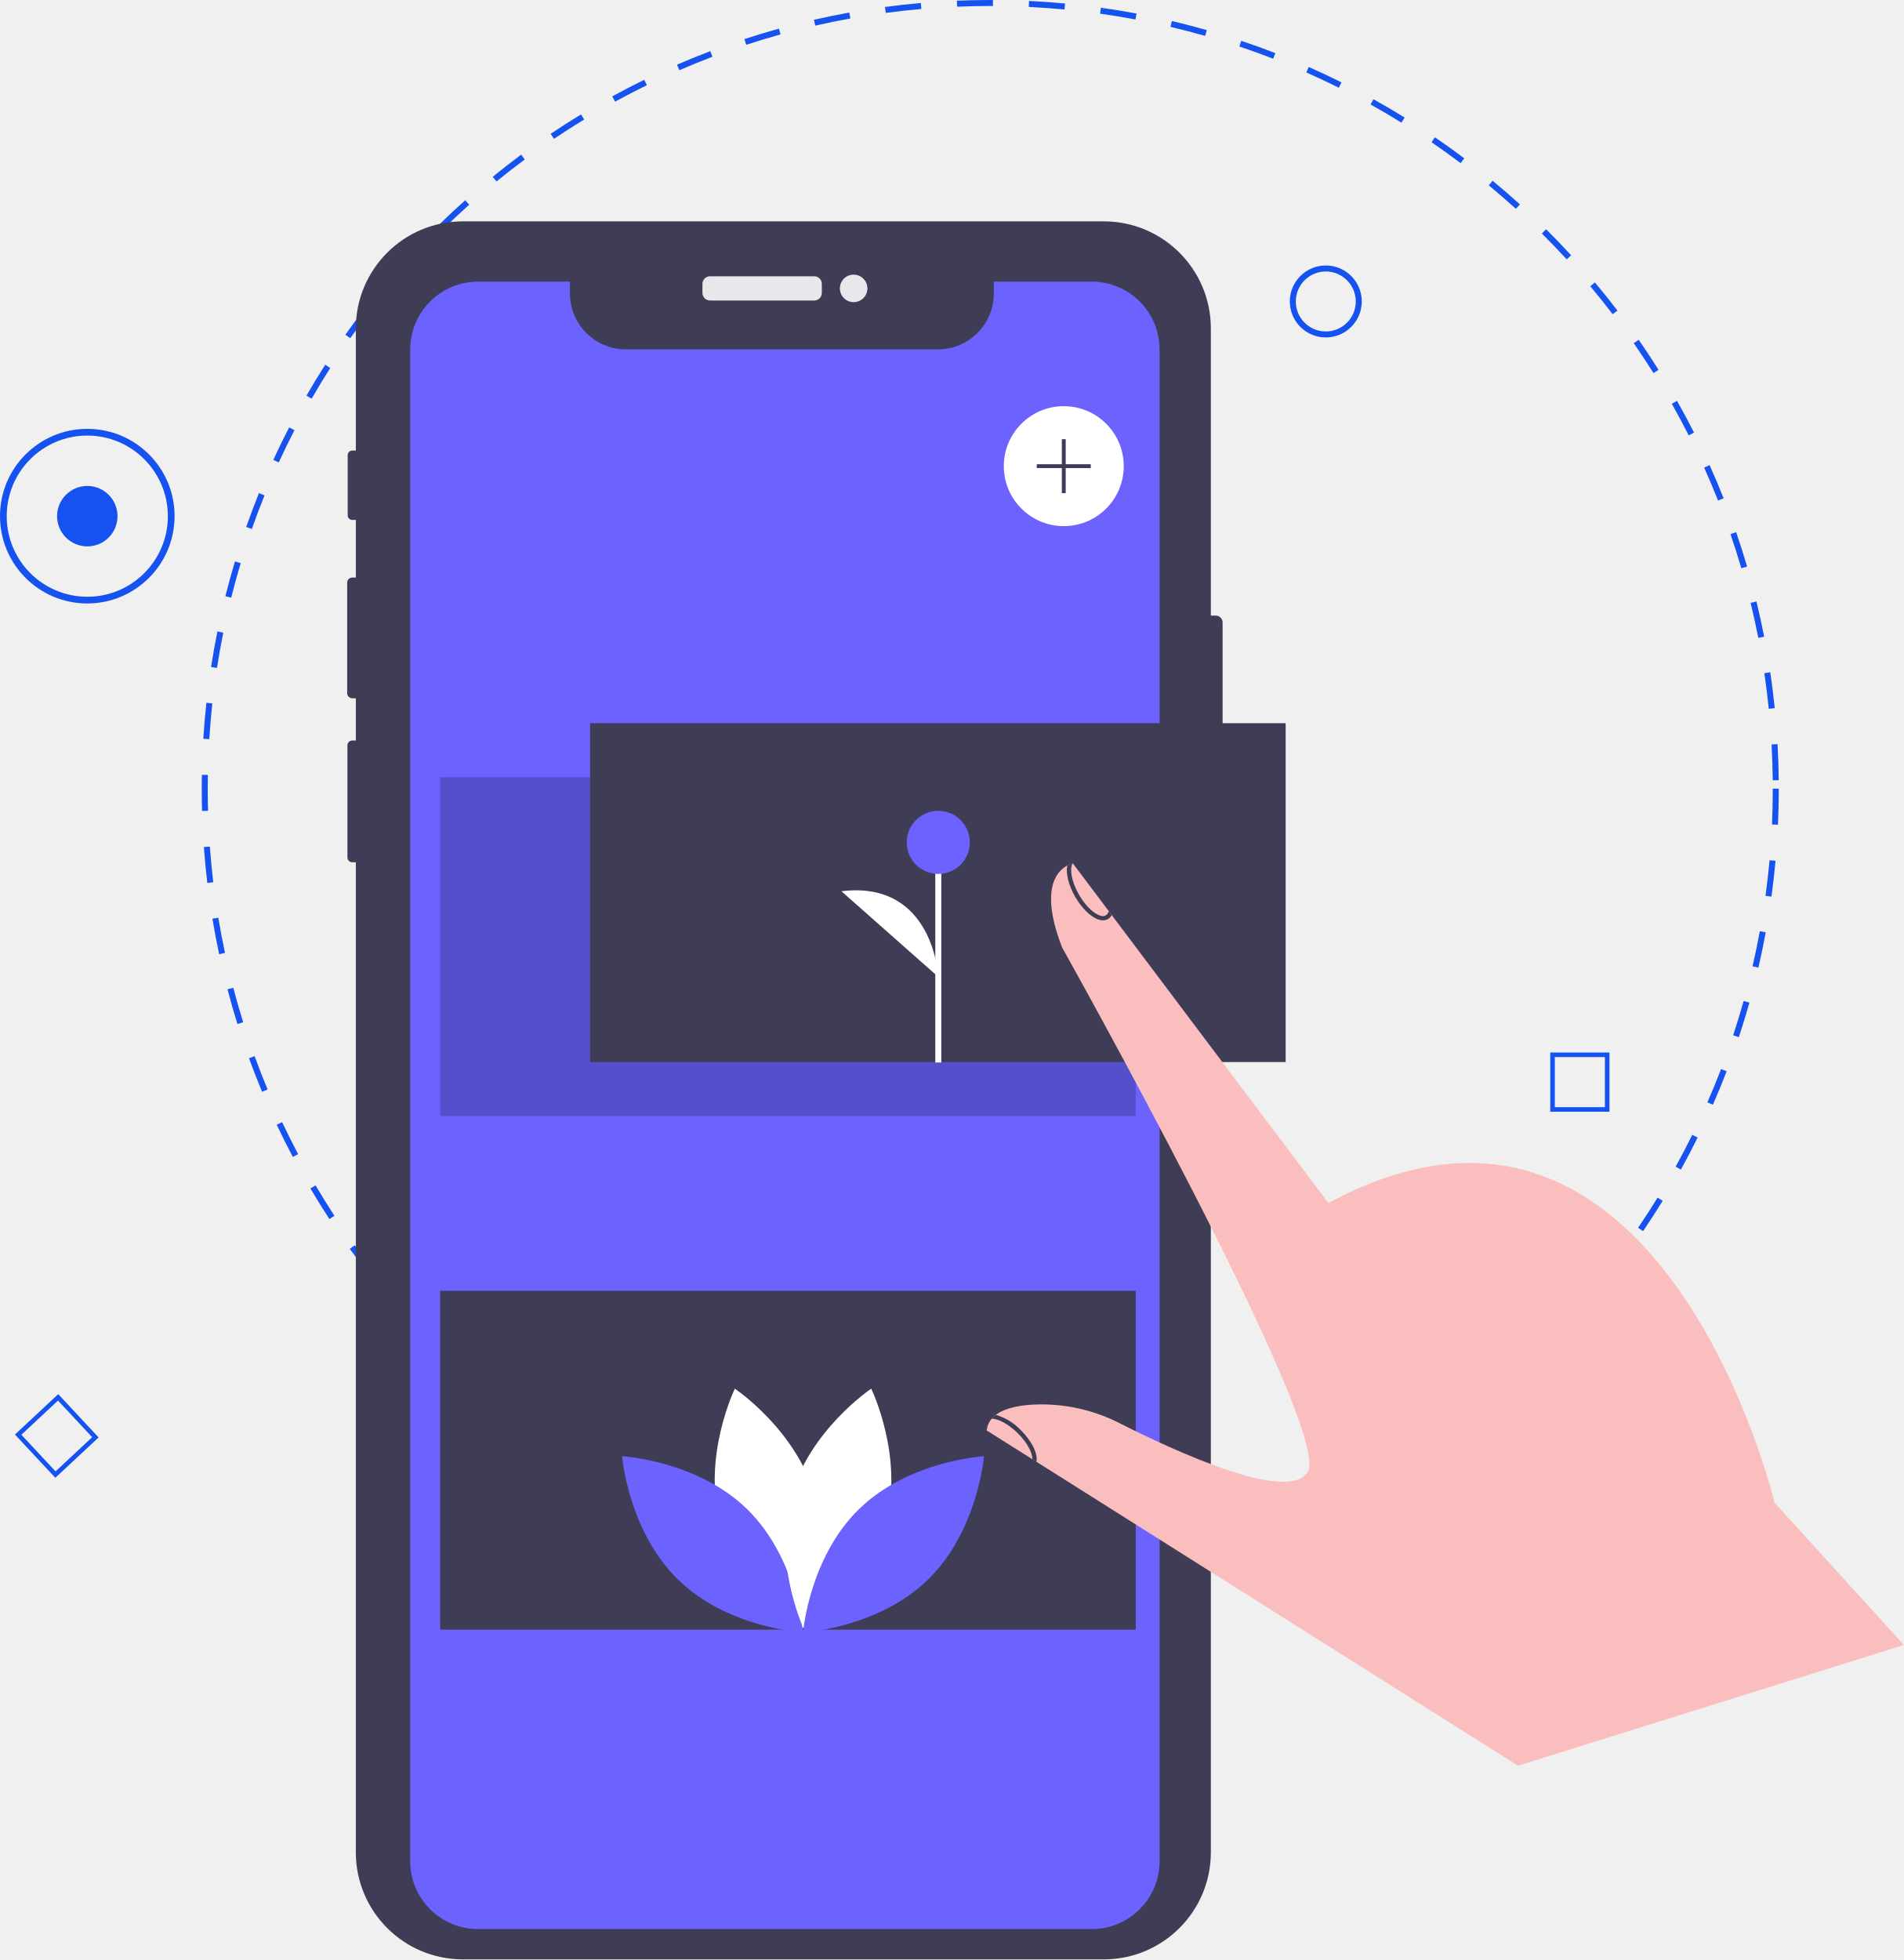
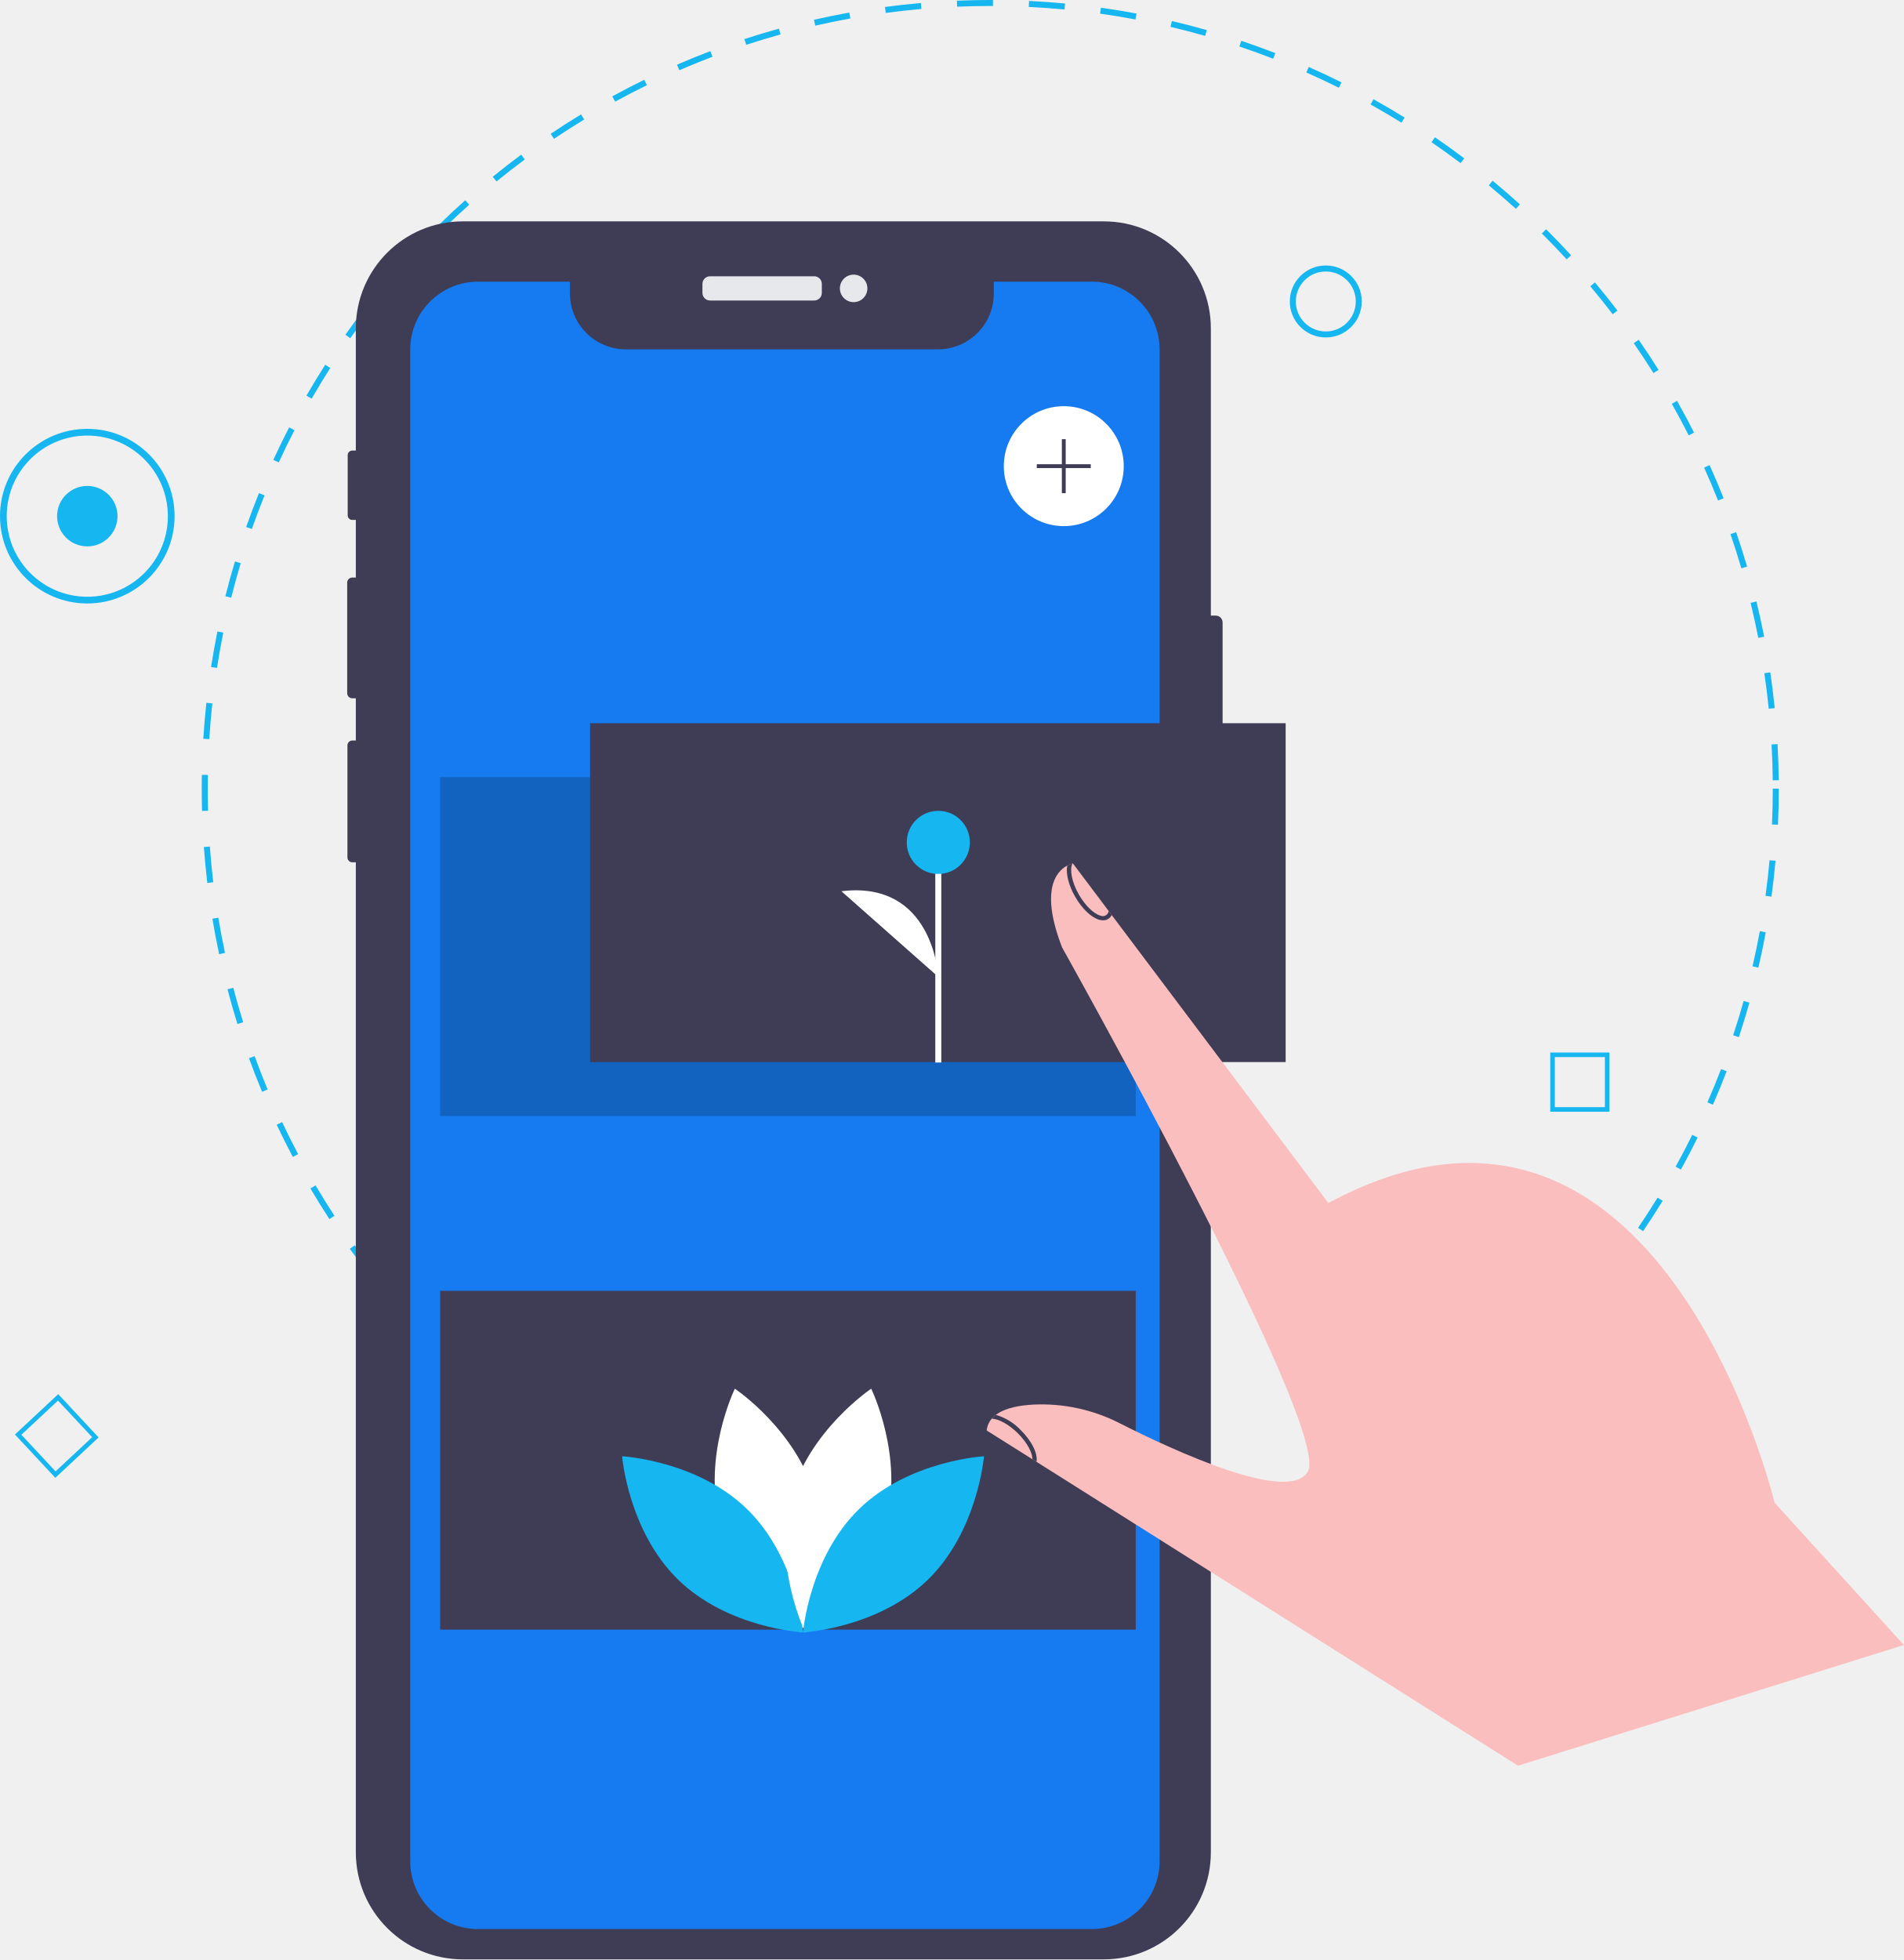
- <svg xmlns="http://www.w3.org/2000/svg" id="ad97e2e6-c06f-4161-a008-15821dcd6927" data-name="Layer 1" width="600" height="617.575" viewBox="0 0 600 617.575" version="1.1">
-   <defs id="defs91" />
+ <svg xmlns="http://www.w3.org/2000/svg" xmlns:xlink="http://www.w3.org/1999/xlink" id="ad97e2e6-c06f-4161-a008-15821dcd6927" data-name="Layer 1" width="600" height="617.575" viewBox="0 0 600 617.575" version="1.1">
+   <defs id="defs91">
+     <linearGradient id="bb74ba87-0e24-4c9d-a373-e17481b146a7" x1="345.7" y1="823.95" x2="345.7" y2="606.19" gradientTransform="translate(636.4)" gradientUnits="userSpaceOnUse">
+       <stop offset="0" stop-color="gray" stop-opacity="0.25" id="stop2" />
+       <stop offset="0.54" stop-color="gray" stop-opacity="0.12" id="stop4" />
+       <stop offset="1" stop-color="gray" stop-opacity="0.1" id="stop6" />
+     </linearGradient>
+     <linearGradient id="9ace95f1-7a40-47d7-848c-20f8f7c52f52" x1="-254.27" y1="469.69" x2="-254.27" y2="232.12" gradientTransform="matrix(0.7918985,-0.03042168,0.03042168,0.7918985,808.6358,-0.19812)" xlink:href="#bb74ba87-0e24-4c9d-a373-e17481b146a7" />
+   </defs>
  <g id="g896" transform="matrix(1.169752,0,0,1.169752,-116.9751,32.28679)" style="stroke-width:0.855">
-     <path id="path4" d="m 366.788,397.274 c -2.241,0 -4.505,-0.035 -6.727,-0.105 l 0.051,-1.614 c 3.191,0.099 6.447,0.127 9.653,0.083 l 0.022,1.615 q -1.497,0.02 -2.998,0.021 z m 12.718,-0.375 -0.095,-1.612 c 3.195,-0.189 6.432,-0.454 9.62,-0.787 l 0.169,1.606 c -3.212,0.337 -6.473,0.604 -9.694,0.794 z m -29.156,-0.252 c -3.222,-0.247 -6.479,-0.57 -9.679,-0.963 l 0.197,-1.603 c 3.176,0.389 6.407,0.711 9.605,0.955 z m 48.496,-1.776 -0.242,-1.597 c 3.175,-0.482 6.374,-1.041 9.507,-1.664 l 0.315,1.584 c -3.157,0.627 -6.38,1.191 -9.579,1.676 z m -67.798,-0.591 c -3.183,-0.54 -6.396,-1.16 -9.55,-1.844 l 0.343,-1.579 c 3.13,0.68 6.318,1.295 9.477,1.83 z m 86.872,-3.2 -0.388,-1.568 c 3.117,-0.771 6.251,-1.623 9.315,-2.531 l 0.459,1.549 c -3.088,0.916 -6.246,1.774 -9.386,2.55 z m -105.877,-0.926 c -3.123,-0.831 -6.265,-1.744 -9.34,-2.717 l 0.487,-1.54 c 3.052,0.965 6.17,1.871 9.268,2.695 z m 124.521,-4.605 -0.53,-1.526 c 3.024,-1.051 6.066,-2.188 9.042,-3.379 l 0.6,1.5 c -2.998,1.2 -6.064,2.345 -9.112,3.405 z m -143.089,-1.265 c -3.033,-1.115 -6.084,-2.318 -9.069,-3.575 l 0.627,-1.489 c 2.962,1.248 5.99,2.441 9,3.548 z m 161.125,-5.952 -0.669,-1.47 c 2.904,-1.32 5.824,-2.729 8.677,-4.187 l 0.735,1.439 c -2.875,1.47 -5.817,2.889 -8.743,4.219 z m -179.086,-1.611 c -2.915,-1.389 -5.841,-2.867 -8.696,-4.392 l 0.761,-1.425 c 2.833,1.514 5.737,2.98 8.63,4.359 z m 196.371,-7.225 -0.8,-1.403 c 2.785,-1.589 5.566,-3.26 8.263,-4.966 l 0.863,1.365 c -2.717,1.72 -5.519,3.404 -8.326,5.004 z m -213.549,-1.953 c -2.773,-1.649 -5.549,-3.389 -8.252,-5.169 l 0.889,-1.349 c 2.682,1.767 5.437,3.493 8.189,5.13 z m 229.965,-8.432 -0.924,-1.324 c 2.623,-1.832 5.24,-3.752 7.779,-5.703 l 0.984,1.281 c -2.558,1.966 -5.196,3.9 -7.839,5.746 z m -246.222,-2.275 c -2.607,-1.894 -5.212,-3.878 -7.742,-5.898 l 1.008,-1.262 c 2.511,2.004 5.096,3.973 7.683,5.852 z m 261.632,-9.568 -1.041,-1.235 c 2.445,-2.063 4.877,-4.212 7.232,-6.389 l 1.096,1.186 c -2.372,2.194 -4.824,4.36 -7.287,6.438 z m -276.838,-2.573 c -2.428,-2.127 -4.841,-4.338 -7.17,-6.575 l 1.119,-1.166 c 2.312,2.22 4.706,4.415 7.116,6.526 z m 291.113,-10.631 -1.15,-1.134 c 2.254,-2.284 4.483,-4.647 6.624,-7.024 l 1.201,1.081 c -2.158,2.396 -4.404,4.776 -6.675,7.077 z M 212.84,331.227 c -2.228,-2.343 -4.428,-4.764 -6.54,-7.197 l 1.22,-1.059 c 2.095,2.415 4.279,4.817 6.49,7.142 z m 318.166,-11.615 -1.248,-1.025 c 2.036,-2.478 4.04,-5.034 5.96,-7.6 l 1.294,0.967 c -1.933,2.586 -3.954,5.163 -6.005,7.659 z m -330.911,-3.067 c -2.001,-2.528 -3.971,-5.138 -5.856,-7.758 l 1.311,-0.943 c 1.871,2.599 3.826,5.19 5.812,7.7 z m 342.566,-12.518 -1.336,-0.907 c 1.802,-2.653 3.566,-5.383 5.244,-8.116 l 1.377,0.846 c -1.692,2.754 -3.47,5.505 -5.285,8.178 z M 188.746,300.773 c -1.76,-2.699 -3.483,-5.475 -5.121,-8.255 l 1.391,-0.82 c 1.626,2.758 3.336,5.515 5.082,8.192 z m 364.105,-13.337 -1.414,-0.781 c 1.551,-2.807 3.057,-5.689 4.48,-8.567 l 1.448,0.716 c -1.433,2.9 -2.952,5.804 -4.514,8.632 z m -373.964,-3.397 c -1.507,-2.848 -2.968,-5.769 -4.342,-8.683 l 1.461,-0.689 c 1.364,2.892 2.814,5.791 4.309,8.617 z m 382.591,-14.068 -1.48,-0.648 c 1.287,-2.94 2.523,-5.951 3.674,-8.948 l 1.508,0.579 c -1.16,3.021 -2.406,6.055 -3.703,9.018 z m -390.871,-3.486 c -1.238,-2.972 -2.424,-6.013 -3.525,-9.039 l 1.518,-0.552 c 1.092,3.003 2.269,6.02 3.497,8.97 z m 397.857,-14.714 -1.533,-0.508 c 1.008,-3.038 1.959,-6.143 2.827,-9.229 l 1.556,0.437 c -0.875,3.11 -1.834,6.24 -2.849,9.3 z m -404.494,-3.54 c -0.961,-3.079 -1.864,-6.224 -2.684,-9.349 l 1.563,-0.41 c 0.814,3.102 1.71,6.223 2.664,9.278 z m 409.759,-15.182 -1.574,-0.366 c 0.723,-3.113 1.384,-6.293 1.966,-9.449 l 1.589,0.292 c -0.585,3.181 -1.252,6.385 -1.981,9.523 z m -414.693,-3.63 c -0.674,-3.155 -1.283,-6.37 -1.812,-9.556 l 1.593,-0.265 c 0.525,3.162 1.13,6.352 1.799,9.483 z m 418.214,-15.496 -1.601,-0.219 c 0.435,-3.164 0.801,-6.39 1.091,-9.59 l 1.609,0.145 c -0.292,3.225 -0.662,6.475 -1.099,9.664 z m -421.397,-3.689 c -0.381,-3.198 -0.694,-6.455 -0.93,-9.68 l 1.612,-0.118 c 0.234,3.202 0.545,6.434 0.923,9.608 z m 423.154,-15.678 -1.614,-0.072 c 0.144,-3.201 0.217,-6.448 0.217,-9.65 h 1.615 c 10e-6,3.226 -0.073,6.498 -0.218,9.722 z m -424.573,-3.717 c -0.055,-1.981 -0.083,-4.002 -0.084,-6.005 q 0,-1.865 0.032,-3.722 l 1.615,0.028 q -0.032,1.843 -0.032,3.694 c 3.9e-4,1.989 0.028,3.995 0.083,5.961 z m 423.165,-8.259 c -0.033,-3.203 -0.14,-6.449 -0.318,-9.65 l 1.612,-0.09 c 0.179,3.225 0.287,6.496 0.321,9.722 z m -421.217,-11.085 -1.612,-0.101 c 0.202,-3.228 0.48,-6.488 0.827,-9.69 l 1.606,0.174 c -0.344,3.178 -0.62,6.413 -0.82,9.617 z m 420.144,-8.186 c -0.323,-3.185 -0.724,-6.407 -1.193,-9.578 l 1.598,-0.236 c 0.472,3.195 0.876,6.442 1.202,9.651 z m -418.066,-11 -1.597,-0.247 c 0.495,-3.196 1.07,-6.417 1.709,-9.575 l 1.583,0.32 c -0.634,3.134 -1.205,6.331 -1.696,9.502 z m 415.242,-8.09 c -0.616,-3.151 -1.311,-6.324 -2.067,-9.428 l 1.57,-0.382 c 0.761,3.128 1.462,6.325 2.082,9.5 z m -411.416,-10.825 -1.567,-0.393 c 0.784,-3.129 1.653,-6.284 2.583,-9.377 l 1.547,0.465 c -0.922,3.07 -1.784,6.201 -2.562,9.306 z m 406.85,-7.927 c -0.901,-3.076 -1.885,-6.17 -2.926,-9.198 l 1.527,-0.525 c 1.049,3.051 2.041,6.169 2.949,9.269 z M 167.847,114.888 l -1.524,-0.536 c 1.074,-3.054 2.233,-6.122 3.445,-9.12 l 1.498,0.606 c -1.203,2.975 -2.354,6.02 -3.419,9.05 z m 395.016,-7.669 c -1.179,-2.973 -2.441,-5.957 -3.752,-8.869 l 1.474,-0.663 c 1.321,2.934 2.593,5.941 3.78,8.937 z M 175.097,96.958 173.629,96.284 c 1.349,-2.938 2.785,-5.885 4.268,-8.758 l 1.436,0.741 c -1.472,2.851 -2.897,5.775 -4.236,8.692 z m 379.859,-7.299 c -1.446,-2.852 -2.978,-5.71 -4.553,-8.493 l 1.406,-0.796 c 1.588,2.805 3.131,5.685 4.588,8.559 z m -370.992,-9.878 -1.4,-0.806 c 1.612,-2.798 3.311,-5.599 5.052,-8.325 l 1.361,0.869 c -1.727,2.705 -3.414,5.485 -5.013,8.262 z m 361.501,-6.894 c -1.707,-2.717 -3.494,-5.425 -5.313,-8.047 l 1.327,-0.921 c 1.832,2.642 3.634,5.37 5.354,8.108 z M 194.362,63.498 193.042,62.567 c 1.862,-2.641 3.81,-5.274 5.789,-7.825 l 1.276,0.99 c -1.964,2.532 -3.897,5.145 -5.745,7.766 z m 340.114,-6.456 c -1.947,-2.55 -3.974,-5.085 -6.027,-7.534 l 1.238,-1.038 c 2.068,2.468 4.111,5.022 6.073,7.591 z m -328.277,-8.804 -1.23,-1.048 c 2.09,-2.455 4.268,-4.898 6.474,-7.262 l 1.181,1.102 c -2.189,2.346 -4.351,4.772 -6.425,7.208 z m 315.886,-5.984 c -2.17,-2.362 -4.421,-4.703 -6.69,-6.958 l 1.139,-1.146 c 2.286,2.272 4.554,4.631 6.74,7.011 z m -302.716,-8.129 -1.13,-1.155 c 2.31,-2.26 4.701,-4.494 7.104,-6.641 l 1.076,1.205 c -2.386,2.13 -4.758,4.347 -7.051,6.59 z m 289.027,-5.476 c -2.378,-2.157 -4.834,-4.284 -7.298,-6.323 l 1.03,-1.245 c 2.482,2.054 4.957,4.198 7.353,6.371 z m -274.634,-7.376 -1.02,-1.253 c 2.499,-2.035 5.081,-4.041 7.675,-5.965 l 0.962,1.298 c -2.575,1.909 -5.138,3.9 -7.618,5.92 z M 493.518,16.34 c -2.566,-1.932 -5.206,-3.828 -7.847,-5.635 l 0.912,-1.333 c 2.661,1.82 5.321,3.73 7.907,5.678 z M 249.256,9.789 248.354,8.449 c 2.674,-1.799 5.427,-3.561 8.183,-5.238 l 0.839,1.38 c -2.734,1.664 -5.466,3.412 -8.12,5.198 z M 477.573,5.435 c -2.73,-1.69 -5.534,-3.337 -8.332,-4.896 l 0.786,-1.411 c 2.821,1.571 5.646,3.231 8.397,4.933 z M 265.724,-0.228 264.948,-1.645 c 2.829,-1.548 5.73,-3.05 8.622,-4.465 l 0.71,1.451 c -2.87,1.404 -5.748,2.894 -8.556,4.431 z m 194.966,-3.743 c -2.874,-1.432 -5.819,-2.816 -8.752,-4.112 l 0.653,-1.477 c 2.956,1.306 5.923,2.701 8.82,4.144 z m -177.663,-4.721 -0.642,-1.482 c 2.956,-1.281 5.981,-2.51 8.989,-3.653 l 0.574,1.511 c -2.985,1.134 -5.986,2.353 -8.92,3.625 z m 159.976,-3.097 c -2.991,-1.16 -6.053,-2.267 -9.1,-3.289 l 0.514,-1.532 c 3.07,1.031 6.155,2.146 9.169,3.315 z m -141.956,-3.745 -0.503,-1.535 c 3.07,-1.007 6.202,-1.954 9.31,-2.816 l 0.432,1.556 c -3.084,0.855 -6.192,1.796 -9.238,2.795 z m 123.637,-2.402 c -3.081,-0.878 -6.224,-1.696 -9.34,-2.431 l 0.371,-1.572 c 3.141,0.74 6.307,1.565 9.413,2.449 z m -105.041,-2.759 -0.36,-1.575 c 3.147,-0.719 6.354,-1.374 9.529,-1.947 l 0.287,1.589 c -3.152,0.569 -6.333,1.219 -9.456,1.932 z m 86.257,-1.67 c -3.146,-0.59 -6.35,-1.116 -9.524,-1.561 l 0.224,-1.6 c 3.199,0.449 6.428,0.979 9.598,1.573 z m -67.266,-1.758 -0.214,-1.601 c 3.198,-0.427 6.45,-0.786 9.666,-1.066 l 0.14,1.609 c -3.192,0.278 -6.419,0.634 -9.593,1.058 z m 48.155,-0.927 c -3.182,-0.3 -6.421,-0.531 -9.627,-0.686 l 0.079,-1.614 c 3.23,0.157 6.494,0.389 9.7,0.691 z m -28.929,-0.751 -0.068,-1.614 c 2.969,-0.124 5.995,-0.187 8.995,-0.188 l 0.731,8.08e-4 -0.005,1.615 -0.727,-8.08e-4 c -2.977,8e-4 -5.981,0.063 -8.927,0.186 z" style="fill:#1652f0;fill-opacity:1;stroke-width:1.058" />
-     <path id="path6" d="m 457.185,63.296 a 9.693,9.693 0 1 1 9.693,-9.693 9.704,9.704 0 0 1 -9.693,9.693 z m 0,-17.77 a 8.077,8.077 0 1 0 8.077,8.077 8.086,8.086 0 0 0 -8.077,-8.077 z" style="fill:#1652f0;fill-opacity:1;stroke-width:1.058" />
+     <path id="path4" d="m 366.788,397.274 c -2.241,0 -4.505,-0.035 -6.727,-0.105 l 0.051,-1.614 c 3.191,0.099 6.447,0.127 9.653,0.083 l 0.022,1.615 q -1.497,0.02 -2.998,0.021 z m 12.718,-0.375 -0.095,-1.612 c 3.195,-0.189 6.432,-0.454 9.62,-0.787 l 0.169,1.606 c -3.212,0.337 -6.473,0.604 -9.694,0.794 z m -29.156,-0.252 c -3.222,-0.247 -6.479,-0.57 -9.679,-0.963 l 0.197,-1.603 c 3.176,0.389 6.407,0.711 9.605,0.955 z m 48.496,-1.776 -0.242,-1.597 c 3.175,-0.482 6.374,-1.041 9.507,-1.664 l 0.315,1.584 c -3.157,0.627 -6.38,1.191 -9.579,1.676 z m -67.798,-0.591 c -3.183,-0.54 -6.396,-1.16 -9.55,-1.844 l 0.343,-1.579 c 3.13,0.68 6.318,1.295 9.477,1.83 z m 86.872,-3.2 -0.388,-1.568 c 3.117,-0.771 6.251,-1.623 9.315,-2.531 l 0.459,1.549 c -3.088,0.916 -6.246,1.774 -9.386,2.55 z m -105.877,-0.926 c -3.123,-0.831 -6.265,-1.744 -9.34,-2.717 l 0.487,-1.54 c 3.052,0.965 6.17,1.871 9.268,2.695 z m 124.521,-4.605 -0.53,-1.526 c 3.024,-1.051 6.066,-2.188 9.042,-3.379 l 0.6,1.5 c -2.998,1.2 -6.064,2.345 -9.112,3.405 z m -143.089,-1.265 c -3.033,-1.115 -6.084,-2.318 -9.069,-3.575 l 0.627,-1.489 c 2.962,1.248 5.99,2.441 9,3.548 z m 161.125,-5.952 -0.669,-1.47 c 2.904,-1.32 5.824,-2.729 8.677,-4.187 l 0.735,1.439 c -2.875,1.47 -5.817,2.889 -8.743,4.219 z m -179.086,-1.611 c -2.915,-1.389 -5.841,-2.867 -8.696,-4.392 l 0.761,-1.425 c 2.833,1.514 5.737,2.98 8.63,4.359 z m 196.371,-7.225 -0.8,-1.403 c 2.785,-1.589 5.566,-3.26 8.263,-4.966 l 0.863,1.365 c -2.717,1.72 -5.519,3.404 -8.326,5.004 z m -213.549,-1.953 c -2.773,-1.649 -5.549,-3.389 -8.252,-5.169 l 0.889,-1.349 c 2.682,1.767 5.437,3.493 8.189,5.13 z m 229.965,-8.432 -0.924,-1.324 c 2.623,-1.832 5.24,-3.752 7.779,-5.703 l 0.984,1.281 c -2.558,1.966 -5.196,3.9 -7.839,5.746 z m -246.222,-2.275 c -2.607,-1.894 -5.212,-3.878 -7.742,-5.898 l 1.008,-1.262 c 2.511,2.004 5.096,3.973 7.683,5.852 z m 261.632,-9.568 -1.041,-1.235 c 2.445,-2.063 4.877,-4.212 7.232,-6.389 l 1.096,1.186 c -2.372,2.194 -4.824,4.36 -7.287,6.438 z m -276.838,-2.573 c -2.428,-2.127 -4.841,-4.338 -7.17,-6.575 l 1.119,-1.166 c 2.312,2.22 4.706,4.415 7.116,6.526 z m 291.113,-10.631 -1.15,-1.134 c 2.254,-2.284 4.483,-4.647 6.624,-7.024 l 1.201,1.081 c -2.158,2.396 -4.404,4.776 -6.675,7.077 z M 212.84,331.227 c -2.228,-2.343 -4.428,-4.764 -6.54,-7.197 l 1.22,-1.059 c 2.095,2.415 4.279,4.817 6.49,7.142 z m 318.166,-11.615 -1.248,-1.025 c 2.036,-2.478 4.04,-5.034 5.96,-7.6 l 1.294,0.967 c -1.933,2.586 -3.954,5.163 -6.005,7.659 z m -330.911,-3.067 c -2.001,-2.528 -3.971,-5.138 -5.856,-7.758 l 1.311,-0.943 c 1.871,2.599 3.826,5.19 5.812,7.7 z m 342.566,-12.518 -1.336,-0.907 c 1.802,-2.653 3.566,-5.383 5.244,-8.116 l 1.377,0.846 c -1.692,2.754 -3.47,5.505 -5.285,8.178 z M 188.746,300.773 c -1.76,-2.699 -3.483,-5.475 -5.121,-8.255 l 1.391,-0.82 c 1.626,2.758 3.336,5.515 5.082,8.192 z m 364.105,-13.337 -1.414,-0.781 c 1.551,-2.807 3.057,-5.689 4.48,-8.567 l 1.448,0.716 c -1.433,2.9 -2.952,5.804 -4.514,8.632 z m -373.964,-3.397 c -1.507,-2.848 -2.968,-5.769 -4.342,-8.683 l 1.461,-0.689 c 1.364,2.892 2.814,5.791 4.309,8.617 z m 382.591,-14.068 -1.48,-0.648 c 1.287,-2.94 2.523,-5.951 3.674,-8.948 l 1.508,0.579 c -1.16,3.021 -2.406,6.055 -3.703,9.018 z m -390.871,-3.486 c -1.238,-2.972 -2.424,-6.013 -3.525,-9.039 l 1.518,-0.552 c 1.092,3.003 2.269,6.02 3.497,8.97 z m 397.857,-14.714 -1.533,-0.508 c 1.008,-3.038 1.959,-6.143 2.827,-9.229 l 1.556,0.437 c -0.875,3.11 -1.834,6.24 -2.849,9.3 z m -404.494,-3.54 c -0.961,-3.079 -1.864,-6.224 -2.684,-9.349 l 1.563,-0.41 c 0.814,3.102 1.71,6.223 2.664,9.278 z m 409.759,-15.182 -1.574,-0.366 c 0.723,-3.113 1.384,-6.293 1.966,-9.449 l 1.589,0.292 c -0.585,3.181 -1.252,6.385 -1.981,9.523 z m -414.693,-3.63 c -0.674,-3.155 -1.283,-6.37 -1.812,-9.556 l 1.593,-0.265 c 0.525,3.162 1.13,6.352 1.799,9.483 z m 418.214,-15.496 -1.601,-0.219 c 0.435,-3.164 0.801,-6.39 1.091,-9.59 l 1.609,0.145 c -0.292,3.225 -0.662,6.475 -1.099,9.664 z m -421.397,-3.689 c -0.381,-3.198 -0.694,-6.455 -0.93,-9.68 l 1.612,-0.118 c 0.234,3.202 0.545,6.434 0.923,9.608 z m 423.154,-15.678 -1.614,-0.072 c 0.144,-3.201 0.217,-6.448 0.217,-9.65 h 1.615 c 10e-6,3.226 -0.073,6.498 -0.218,9.722 z m -424.573,-3.717 c -0.055,-1.981 -0.083,-4.002 -0.084,-6.005 q 0,-1.865 0.032,-3.722 l 1.615,0.028 q -0.032,1.843 -0.032,3.694 c 3.9e-4,1.989 0.028,3.995 0.083,5.961 z m 423.165,-8.259 c -0.033,-3.203 -0.14,-6.449 -0.318,-9.65 l 1.612,-0.09 c 0.179,3.225 0.287,6.496 0.321,9.722 z m -421.217,-11.085 -1.612,-0.101 c 0.202,-3.228 0.48,-6.488 0.827,-9.69 l 1.606,0.174 c -0.344,3.178 -0.62,6.413 -0.82,9.617 z m 420.144,-8.186 c -0.323,-3.185 -0.724,-6.407 -1.193,-9.578 l 1.598,-0.236 c 0.472,3.195 0.876,6.442 1.202,9.651 z m -418.066,-11 -1.597,-0.247 c 0.495,-3.196 1.07,-6.417 1.709,-9.575 l 1.583,0.32 c -0.634,3.134 -1.205,6.331 -1.696,9.502 z m 415.242,-8.09 c -0.616,-3.151 -1.311,-6.324 -2.067,-9.428 l 1.57,-0.382 c 0.761,3.128 1.462,6.325 2.082,9.5 z m -411.416,-10.825 -1.567,-0.393 c 0.784,-3.129 1.653,-6.284 2.583,-9.377 l 1.547,0.465 c -0.922,3.07 -1.784,6.201 -2.562,9.306 z m 406.85,-7.927 c -0.901,-3.076 -1.885,-6.17 -2.926,-9.198 l 1.527,-0.525 c 1.049,3.051 2.041,6.169 2.949,9.269 z M 167.847,114.888 l -1.524,-0.536 c 1.074,-3.054 2.233,-6.122 3.445,-9.12 l 1.498,0.606 c -1.203,2.975 -2.354,6.02 -3.419,9.05 z m 395.016,-7.669 c -1.179,-2.973 -2.441,-5.957 -3.752,-8.869 l 1.474,-0.663 c 1.321,2.934 2.593,5.941 3.78,8.937 z M 175.097,96.958 173.629,96.284 c 1.349,-2.938 2.785,-5.885 4.268,-8.758 l 1.436,0.741 c -1.472,2.851 -2.897,5.775 -4.236,8.692 z m 379.859,-7.299 c -1.446,-2.852 -2.978,-5.71 -4.553,-8.493 l 1.406,-0.796 c 1.588,2.805 3.131,5.685 4.588,8.559 z m -370.992,-9.878 -1.4,-0.806 c 1.612,-2.798 3.311,-5.599 5.052,-8.325 l 1.361,0.869 c -1.727,2.705 -3.414,5.485 -5.013,8.262 z m 361.501,-6.894 c -1.707,-2.717 -3.494,-5.425 -5.313,-8.047 l 1.327,-0.921 c 1.832,2.642 3.634,5.37 5.354,8.108 z M 194.362,63.498 193.042,62.567 c 1.862,-2.641 3.81,-5.274 5.789,-7.825 l 1.276,0.99 c -1.964,2.532 -3.897,5.145 -5.745,7.766 z m 340.114,-6.456 c -1.947,-2.55 -3.974,-5.085 -6.027,-7.534 l 1.238,-1.038 c 2.068,2.468 4.111,5.022 6.073,7.591 z m -328.277,-8.804 -1.23,-1.048 c 2.09,-2.455 4.268,-4.898 6.474,-7.262 l 1.181,1.102 c -2.189,2.346 -4.351,4.772 -6.425,7.208 z m 315.886,-5.984 c -2.17,-2.362 -4.421,-4.703 -6.69,-6.958 l 1.139,-1.146 c 2.286,2.272 4.554,4.631 6.74,7.011 z m -302.716,-8.129 -1.13,-1.155 c 2.31,-2.26 4.701,-4.494 7.104,-6.641 l 1.076,1.205 c -2.386,2.13 -4.758,4.347 -7.051,6.59 z m 289.027,-5.476 c -2.378,-2.157 -4.834,-4.284 -7.298,-6.323 l 1.03,-1.245 c 2.482,2.054 4.957,4.198 7.353,6.371 z m -274.634,-7.376 -1.02,-1.253 c 2.499,-2.035 5.081,-4.041 7.675,-5.965 l 0.962,1.298 c -2.575,1.909 -5.138,3.9 -7.618,5.92 z M 493.518,16.34 c -2.566,-1.932 -5.206,-3.828 -7.847,-5.635 l 0.912,-1.333 c 2.661,1.82 5.321,3.73 7.907,5.678 z M 249.256,9.789 248.354,8.449 c 2.674,-1.799 5.427,-3.561 8.183,-5.238 l 0.839,1.38 c -2.734,1.664 -5.466,3.412 -8.12,5.198 z M 477.573,5.435 c -2.73,-1.69 -5.534,-3.337 -8.332,-4.896 l 0.786,-1.411 c 2.821,1.571 5.646,3.231 8.397,4.933 z M 265.724,-0.228 264.948,-1.645 c 2.829,-1.548 5.73,-3.05 8.622,-4.465 l 0.71,1.451 c -2.87,1.404 -5.748,2.894 -8.556,4.431 z m 194.966,-3.743 c -2.874,-1.432 -5.819,-2.816 -8.752,-4.112 l 0.653,-1.477 c 2.956,1.306 5.923,2.701 8.82,4.144 z m -177.663,-4.721 -0.642,-1.482 c 2.956,-1.281 5.981,-2.51 8.989,-3.653 l 0.574,1.511 c -2.985,1.134 -5.986,2.353 -8.92,3.625 z m 159.976,-3.097 c -2.991,-1.16 -6.053,-2.267 -9.1,-3.289 l 0.514,-1.532 c 3.07,1.031 6.155,2.146 9.169,3.315 z m -141.956,-3.745 -0.503,-1.535 c 3.07,-1.007 6.202,-1.954 9.31,-2.816 l 0.432,1.556 c -3.084,0.855 -6.192,1.796 -9.238,2.795 z m 123.637,-2.402 c -3.081,-0.878 -6.224,-1.696 -9.34,-2.431 l 0.371,-1.572 c 3.141,0.74 6.307,1.565 9.413,2.449 z m -105.041,-2.759 -0.36,-1.575 c 3.147,-0.719 6.354,-1.374 9.529,-1.947 l 0.287,1.589 c -3.152,0.569 -6.333,1.219 -9.456,1.932 z m 86.257,-1.67 c -3.146,-0.59 -6.35,-1.116 -9.524,-1.561 l 0.224,-1.6 c 3.199,0.449 6.428,0.979 9.598,1.573 z m -67.266,-1.758 -0.214,-1.601 c 3.198,-0.427 6.45,-0.786 9.666,-1.066 l 0.14,1.609 c -3.192,0.278 -6.419,0.634 -9.593,1.058 z m 48.155,-0.927 c -3.182,-0.3 -6.421,-0.531 -9.627,-0.686 l 0.079,-1.614 c 3.23,0.157 6.494,0.389 9.7,0.691 z m -28.929,-0.751 -0.068,-1.614 c 2.969,-0.124 5.995,-0.187 8.995,-0.188 l 0.731,8.08e-4 -0.005,1.615 -0.727,-8.08e-4 c -2.977,8e-4 -5.981,0.063 -8.927,0.186 z" style="fill:#16b6f0;fill-opacity:1;stroke-width:1.058" />
+     <path id="path6" d="m 457.185,63.296 a 9.693,9.693 0 1 1 9.693,-9.693 9.704,9.704 0 0 1 -9.693,9.693 z m 0,-17.77 a 8.077,8.077 0 1 0 8.077,8.077 8.086,8.086 0 0 0 -8.077,-8.077 z" style="fill:#16b6f0;fill-opacity:1;stroke-width:1.058" />
    <path id="path8" d="m 429.384,140.071 v 53.053 a 1.855,1.855 0 0 1 -1.85,1.85 h -1.317 v 276.371 a 28.838,28.838 0 0 1 -28.837,28.837 H 224.693 a 28.831,28.831 0 0 1 -28.829,-28.837 V 204.667 h -0.953 a 1.307,1.307 0 0 1 -1.309,-1.3 v -30.194 a 1.308,1.308 0 0 1 1.309,-1.309 h 0.953 v -11.373 h -0.961 a 1.37,1.37 0 0 1 -1.365,-1.373 v -29.782 a 1.369,1.369 0 0 1 1.365,-1.365 h 0.961 v -15.525 h -0.977 a 1.21,1.21 0 0 1 -1.212,-1.212 V 94.983 a 1.217,1.217 0 0 1 1.212,-1.22 h 0.977 V 60.855 a 28.83,28.83 0 0 1 28.829,-28.829 h 172.688 a 28.837,28.837 0 0 1 28.837,28.829 V 138.221 h 1.317 a 1.855,1.855 0 0 1 1.85,1.85 z" style="fill:#3f3d56;stroke-width:1.058" />
    <rect id="rect10" rx="2.053" height="6.532" width="32.167" y="46.814" x="289.243" style="fill:#e6e8ec;stroke-width:1.058" />
    <circle id="circle12" r="3.705" cy="50.08" cx="329.979" style="fill:#e6e8ec;stroke-width:1.058" />
-     <path id="path14" d="M 412.409,66.558 V 473.736 a 18.296,18.296 0 0 1 -18.295,18.287 H 228.808 A 18.264,18.264 0 0 1 210.513,473.736 V 66.558 a 18.295,18.295 0 0 1 18.295,-18.295 h 24.741 v 3.174 a 15.065,15.065 0 0 0 15.065,15.065 h 84.07 a 15.065,15.065 0 0 0 15.065,-15.065 v -3.174 h 26.365 a 18.29,18.29 0 0 1 18.295,18.295 z" style="fill:#6c63ff;stroke-width:1.058" />
+     <path id="path14" d="M 412.409,66.558 V 473.736 a 18.296,18.296 0 0 1 -18.295,18.287 H 228.808 A 18.264,18.264 0 0 1 210.513,473.736 V 66.558 a 18.295,18.295 0 0 1 18.295,-18.295 h 24.741 v 3.174 a 15.065,15.065 0 0 0 15.065,15.065 h 84.07 a 15.065,15.065 0 0 0 15.065,-15.065 v -3.174 h 26.365 a 18.29,18.29 0 0 1 18.295,18.295 z" style="fill:#167af0;stroke-width:1.058;fill-opacity:1" />
    <rect id="rect16" height="91.276" width="187.398" y="181.743" x="218.582" style="opacity:0.2;stroke-width:1.058" />
    <rect id="rect20" height="91.276" width="187.398" y="320.094" x="218.582" style="fill:#3f3d56;stroke-width:1.058" />
    <circle id="circle22" r="16.155" cy="97.963" cx="386.594" style="fill:#ffffff;stroke-width:1.058" />
    <polygon transform="matrix(0.807748,0,0,0.807748,36.17034,2.8443968e-6)" id="polygon24" points="433.185,120.636 424.828,120.636 424.828,121.922 433.185,121.922 433.185,130.279 434.47,130.279 434.47,121.922 442.828,121.922 442.828,120.636 434.47,120.636 434.47,112.279 433.185,112.279 " style="fill:#3f3d56;stroke-width:1.31" />
    <path id="path32" d="m 294.033,382.768 c 4.906,18.134 21.708,29.365 21.708,29.365 0,0 8.849,-18.17 3.944,-36.304 -4.906,-18.134 -21.708,-29.365 -21.708,-29.365 0,0 -8.849,18.17 -3.944,36.304 z" style="fill:#ffffff;stroke-width:1.058" />
-     <path id="path34" d="m 301.241,378.871 c 13.461,13.104 15.105,33.247 15.105,33.247 0,0 -20.18,-1.102 -33.641,-14.206 -13.461,-13.104 -15.105,-33.247 -15.105,-33.247 0,0 20.18,1.102 33.641,14.206 z" style="fill:#6c63ff;stroke-width:1.058" />
+     <path id="path34" d="m 301.241,378.871 c 13.461,13.104 15.105,33.247 15.105,33.247 0,0 -20.18,-1.102 -33.641,-14.206 -13.461,-13.104 -15.105,-33.247 -15.105,-33.247 0,0 20.18,1.102 33.641,14.206 z" style="fill:#16b6f0;stroke-width:1.058;fill-opacity:1" />
    <path id="path36" d="m 338.66,382.768 c -4.906,18.134 -21.708,29.365 -21.708,29.365 0,0 -8.849,-18.17 -3.944,-36.304 4.906,-18.134 21.708,-29.365 21.708,-29.365 0,0 8.849,18.17 3.944,36.304 z" style="fill:#ffffff;stroke-width:1.058" />
-     <path id="path38" d="m 331.452,378.871 c -13.461,13.104 -15.105,33.247 -15.105,33.247 0,0 20.18,-1.102 33.641,-14.206 13.461,-13.104 15.105,-33.247 15.105,-33.247 0,0 -20.18,1.102 -33.641,14.206 z" style="fill:#6c63ff;stroke-width:1.058" />
-     <path id="path40" d="m 533.604,271.857 h -15.946 v -15.946 h 15.946 z m -14.719,-1.227 h 13.493 v -13.493 h -13.493 z" style="fill:#1652f0;fill-opacity:1;stroke-width:1.058" />
-     <path id="path42" d="m 114.903,370.467 -10.876,-11.661 11.661,-10.876 10.876,11.661 z m -9.143,-11.6 9.203,9.867 9.867,-9.203 -9.203,-9.867 z" style="fill:#1652f0;fill-opacity:1;stroke-width:1.058" />
-     <circle id="circle44" r="8.141" cy="111.434" cx="123.518" style="fill:#1652f0;fill-opacity:1;stroke-width:1.058" />
-     <path id="path46" d="m 123.518,134.952 a 23.518,23.518 0 1 1 23.518,-23.518 23.545,23.545 0 0 1 -23.518,23.518 z m 0,-45.228 a 21.709,21.709 0 1 0 21.709,21.709 21.734,21.734 0 0 0 -21.709,-21.709 z" style="fill:#1652f0;fill-opacity:1;stroke-width:1.058" />
+     <path id="path38" d="m 331.452,378.871 c -13.461,13.104 -15.105,33.247 -15.105,33.247 0,0 20.18,-1.102 33.641,-14.206 13.461,-13.104 15.105,-33.247 15.105,-33.247 0,0 -20.18,1.102 -33.641,14.206 z" style="fill:#16b6f0;stroke-width:1.058;fill-opacity:1" />
+     <path id="path40" d="m 533.604,271.857 h -15.946 v -15.946 h 15.946 z m -14.719,-1.227 h 13.493 v -13.493 h -13.493 z" style="fill:#16b6f0;fill-opacity:1;stroke-width:1.058" />
+     <path id="path42" d="m 114.903,370.467 -10.876,-11.661 11.661,-10.876 10.876,11.661 z m -9.143,-11.6 9.203,9.867 9.867,-9.203 -9.203,-9.867 z" style="fill:#16b6f0;fill-opacity:1;stroke-width:1.058" />
+     <circle id="circle44" r="8.141" cy="111.434" cx="123.518" style="fill:#16b6f0;fill-opacity:1;stroke-width:1.058" />
+     <path id="path46" d="m 123.518,134.952 a 23.518,23.518 0 1 1 23.518,-23.518 23.545,23.545 0 0 1 -23.518,23.518 z m 0,-45.228 a 21.709,21.709 0 1 0 21.709,21.709 21.734,21.734 0 0 0 -21.709,-21.709 z" style="fill:#16b6f0;fill-opacity:1;stroke-width:1.058" />
    <rect id="rect50" height="91.276" width="187.398" y="167.204" x="258.97" style="fill:#3f3d56;stroke-width:1.058" />
    <rect id="rect52" height="60.105" width="1.615" y="198.499" x="351.98" style="fill:#ffffff;stroke-width:1.058" />
-     <circle id="circle54" r="8.5" cy="199.307" cx="352.788" style="fill:#6c63ff;stroke-width:1.058" />
+     <circle id="circle54" r="8.5" cy="199.307" cx="352.788" style="fill:#16b6f0;stroke-width:1.058;fill-opacity:1" />
    <path id="path56" d="m 352.788,235.543 c 0,0 -1.214,-26.116 -26.106,-23.08" style="fill:#ffffff;stroke-width:1.058" />
    <path id="path58" d="m 612.929,415.502 -103.95,32.521 -129.31,-81.598 -0.006,-0.006 -0.424,-0.261 -0.07,-0.046 -1.028,-0.645 -12.311,-7.747 c 0.023,-0.209 0.052,-0.412 0.093,-0.61 a 5.577,5.577 0 0 1 1.266,-2.584 6.216,6.216 0 0 1 0.732,-0.732 h 0.006 c 0.116,-0.099 0.238,-0.197 0.366,-0.29 q 0.192,-0.148 0.401,-0.279 c 2.381,-1.597 5.97,-2.276 9.71,-2.48 a 46.215,46.215 0 0 1 23.305,5.052 c 14.536,7.352 45.779,21.818 50.651,12.956 6.388,-11.615 -66.203,-141.117 -66.203,-141.117 -5.976,-15.36 -1.603,-20.378 1.138,-21.957 0.081,-0.046 0.163,-0.093 0.238,-0.134 a 6.758,6.758 0 0 1 0.9,-0.383 4.16,4.16 0 0 1 0.494,-0.145 1.124,1.124 0 0 1 0.134,-0.029 l 9.629,12.799 0.145,0.192 0.517,0.691 0.157,0.209 58.369,77.574 c 89.432,-48.2 120.211,80.721 120.211,80.721 z" style="fill:#fbbebe;stroke-width:1.058" />
    <path id="path60" d="m 399.506,218.879 a 2.525,2.525 0 0 1 -2.34,1.423 3.709,3.709 0 0 1 -0.952,-0.128 c -2.16,-0.581 -4.663,-2.95 -6.533,-6.185 -1.824,-3.159 -2.573,-6.336 -2.149,-8.444 a 6.758,6.758 0 0 1 0.9,-0.383 4.16,4.16 0 0 1 0.494,-0.145 c -0.749,1.469 -0.302,4.808 1.765,8.392 1.69,2.933 3.978,5.151 5.819,5.639 a 1.581,1.581 0 0 0 2.178,-1.26 l 0.145,0.192 0.517,0.691 z" style="fill:#3f3d56;stroke-width:1.058" />
    <path id="path62" d="m 379.239,366.157 -0.07,-0.046 -1.028,-0.645 c 0.006,-1.655 -1.249,-4.367 -4.019,-7.091 -2.34,-2.282 -5.058,-3.781 -6.934,-3.85 a 6.216,6.216 0 0 1 0.732,-0.732 h 0.006 c 0.116,-0.099 0.238,-0.197 0.366,-0.29 a 15.141,15.141 0 0 1 6.643,4.042 c 3.043,2.991 4.716,6.4 4.303,8.612 z" style="fill:#3f3d56;stroke-width:1.058" />
  </g>
</svg>
